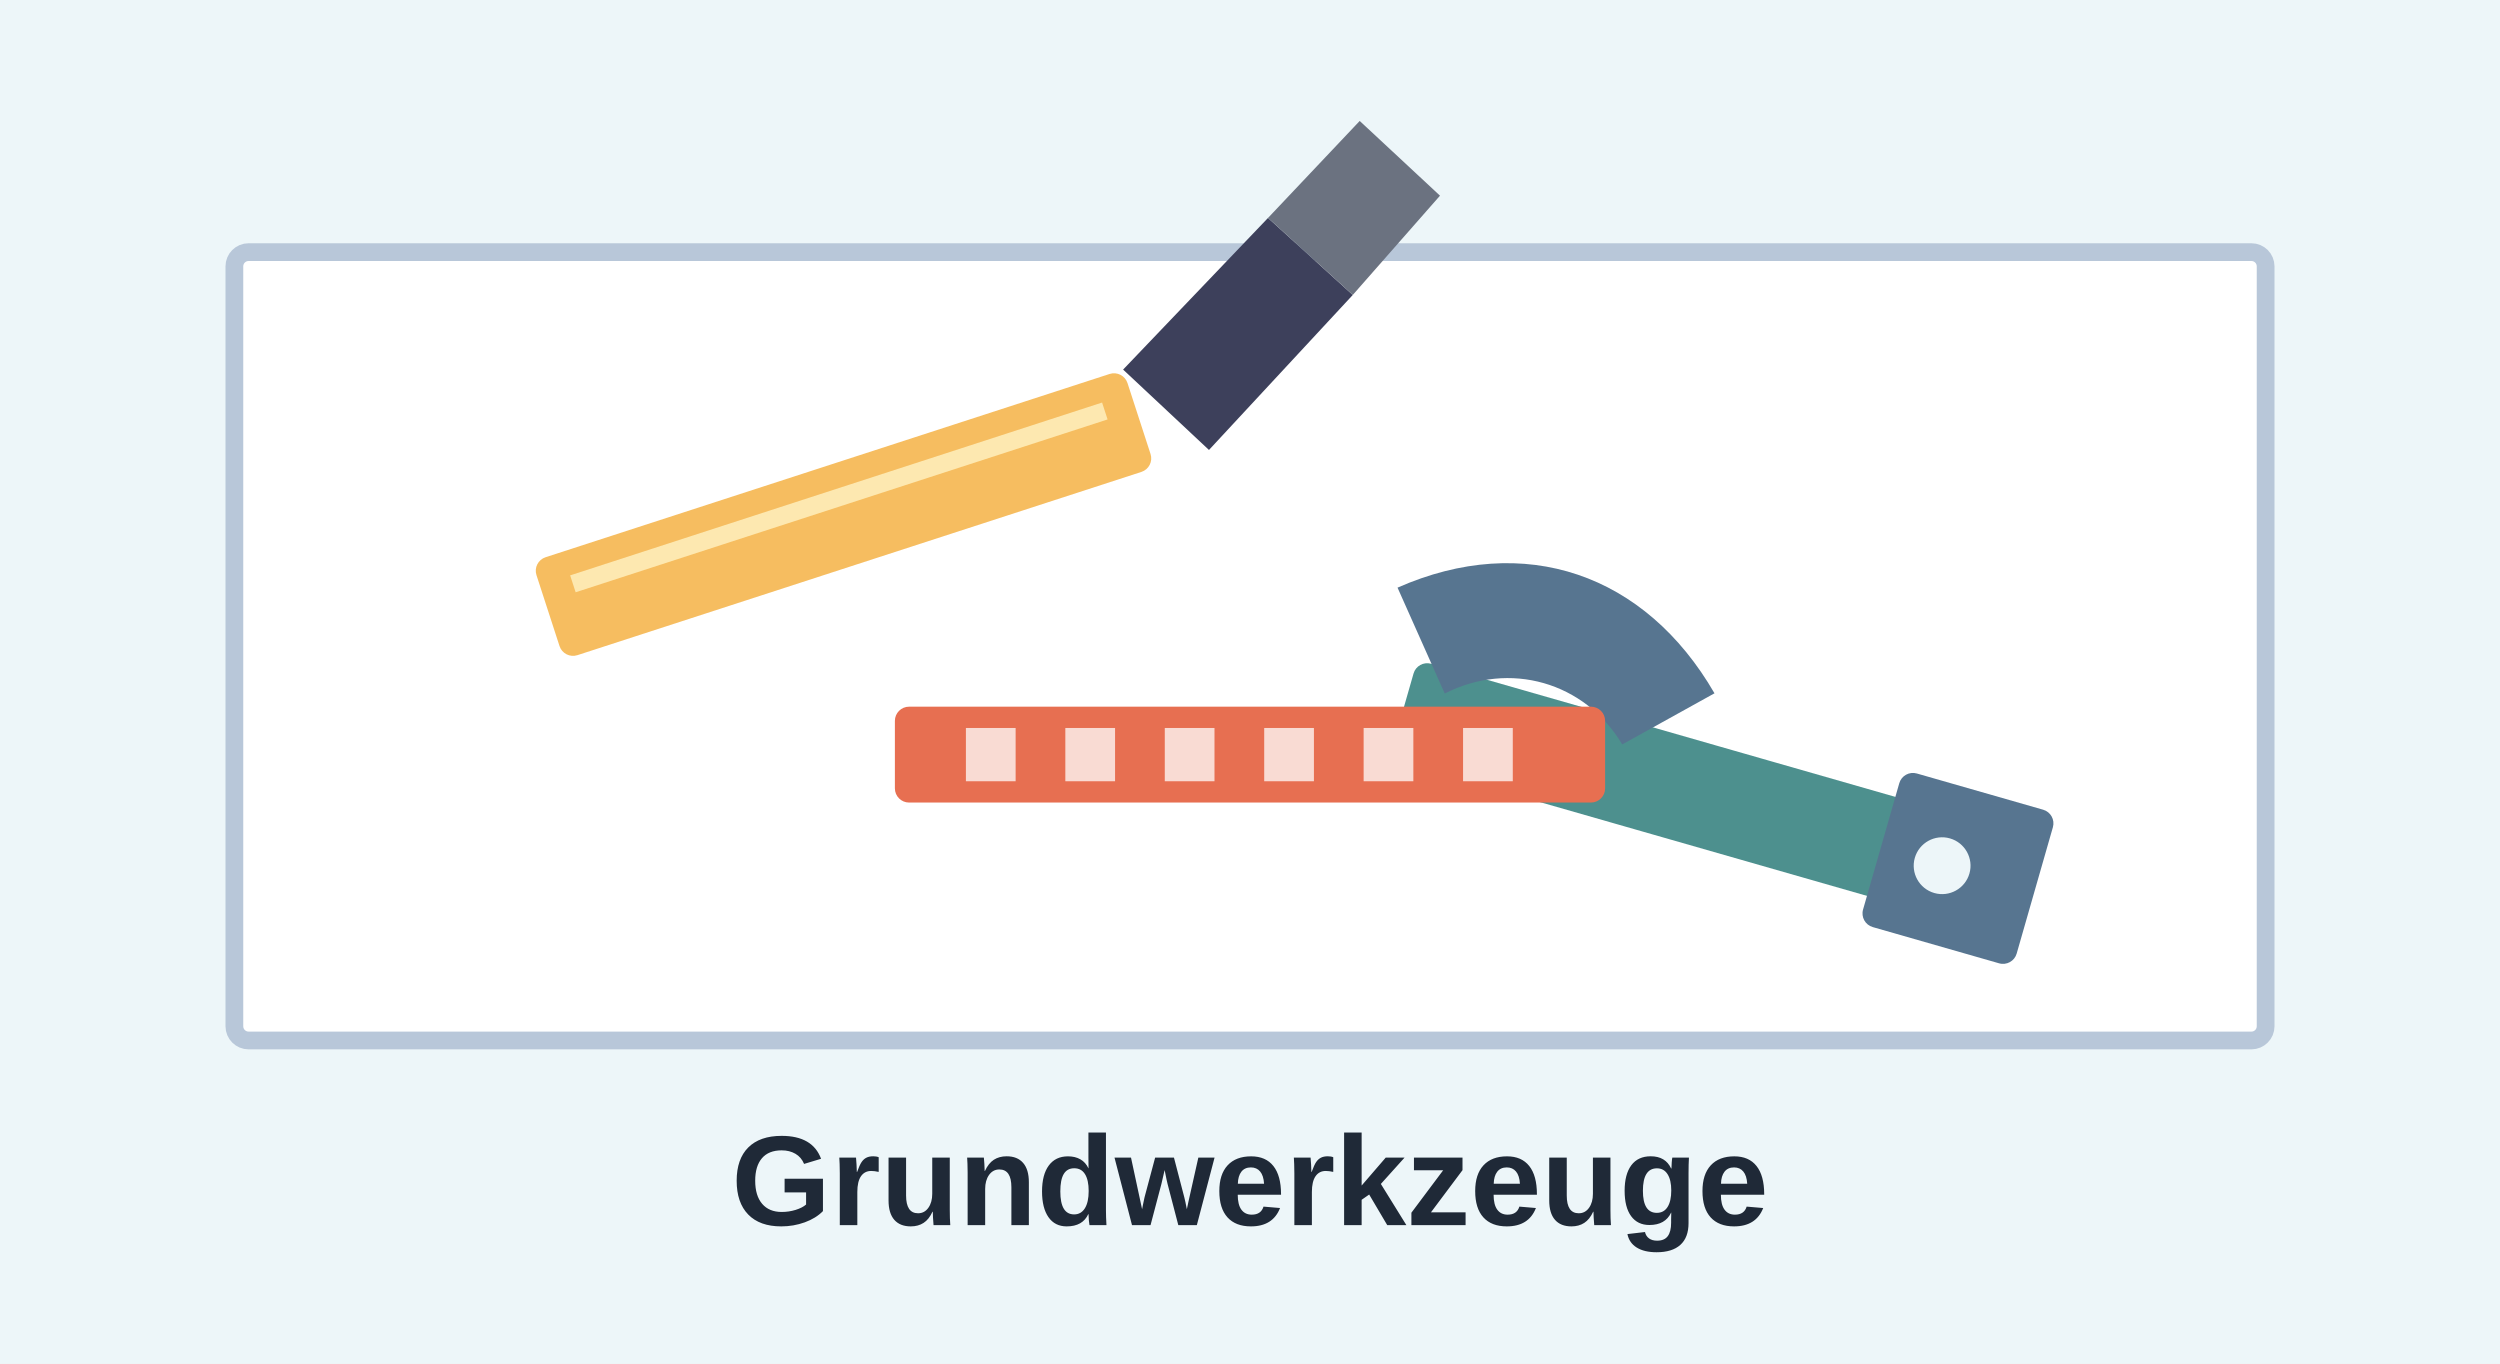
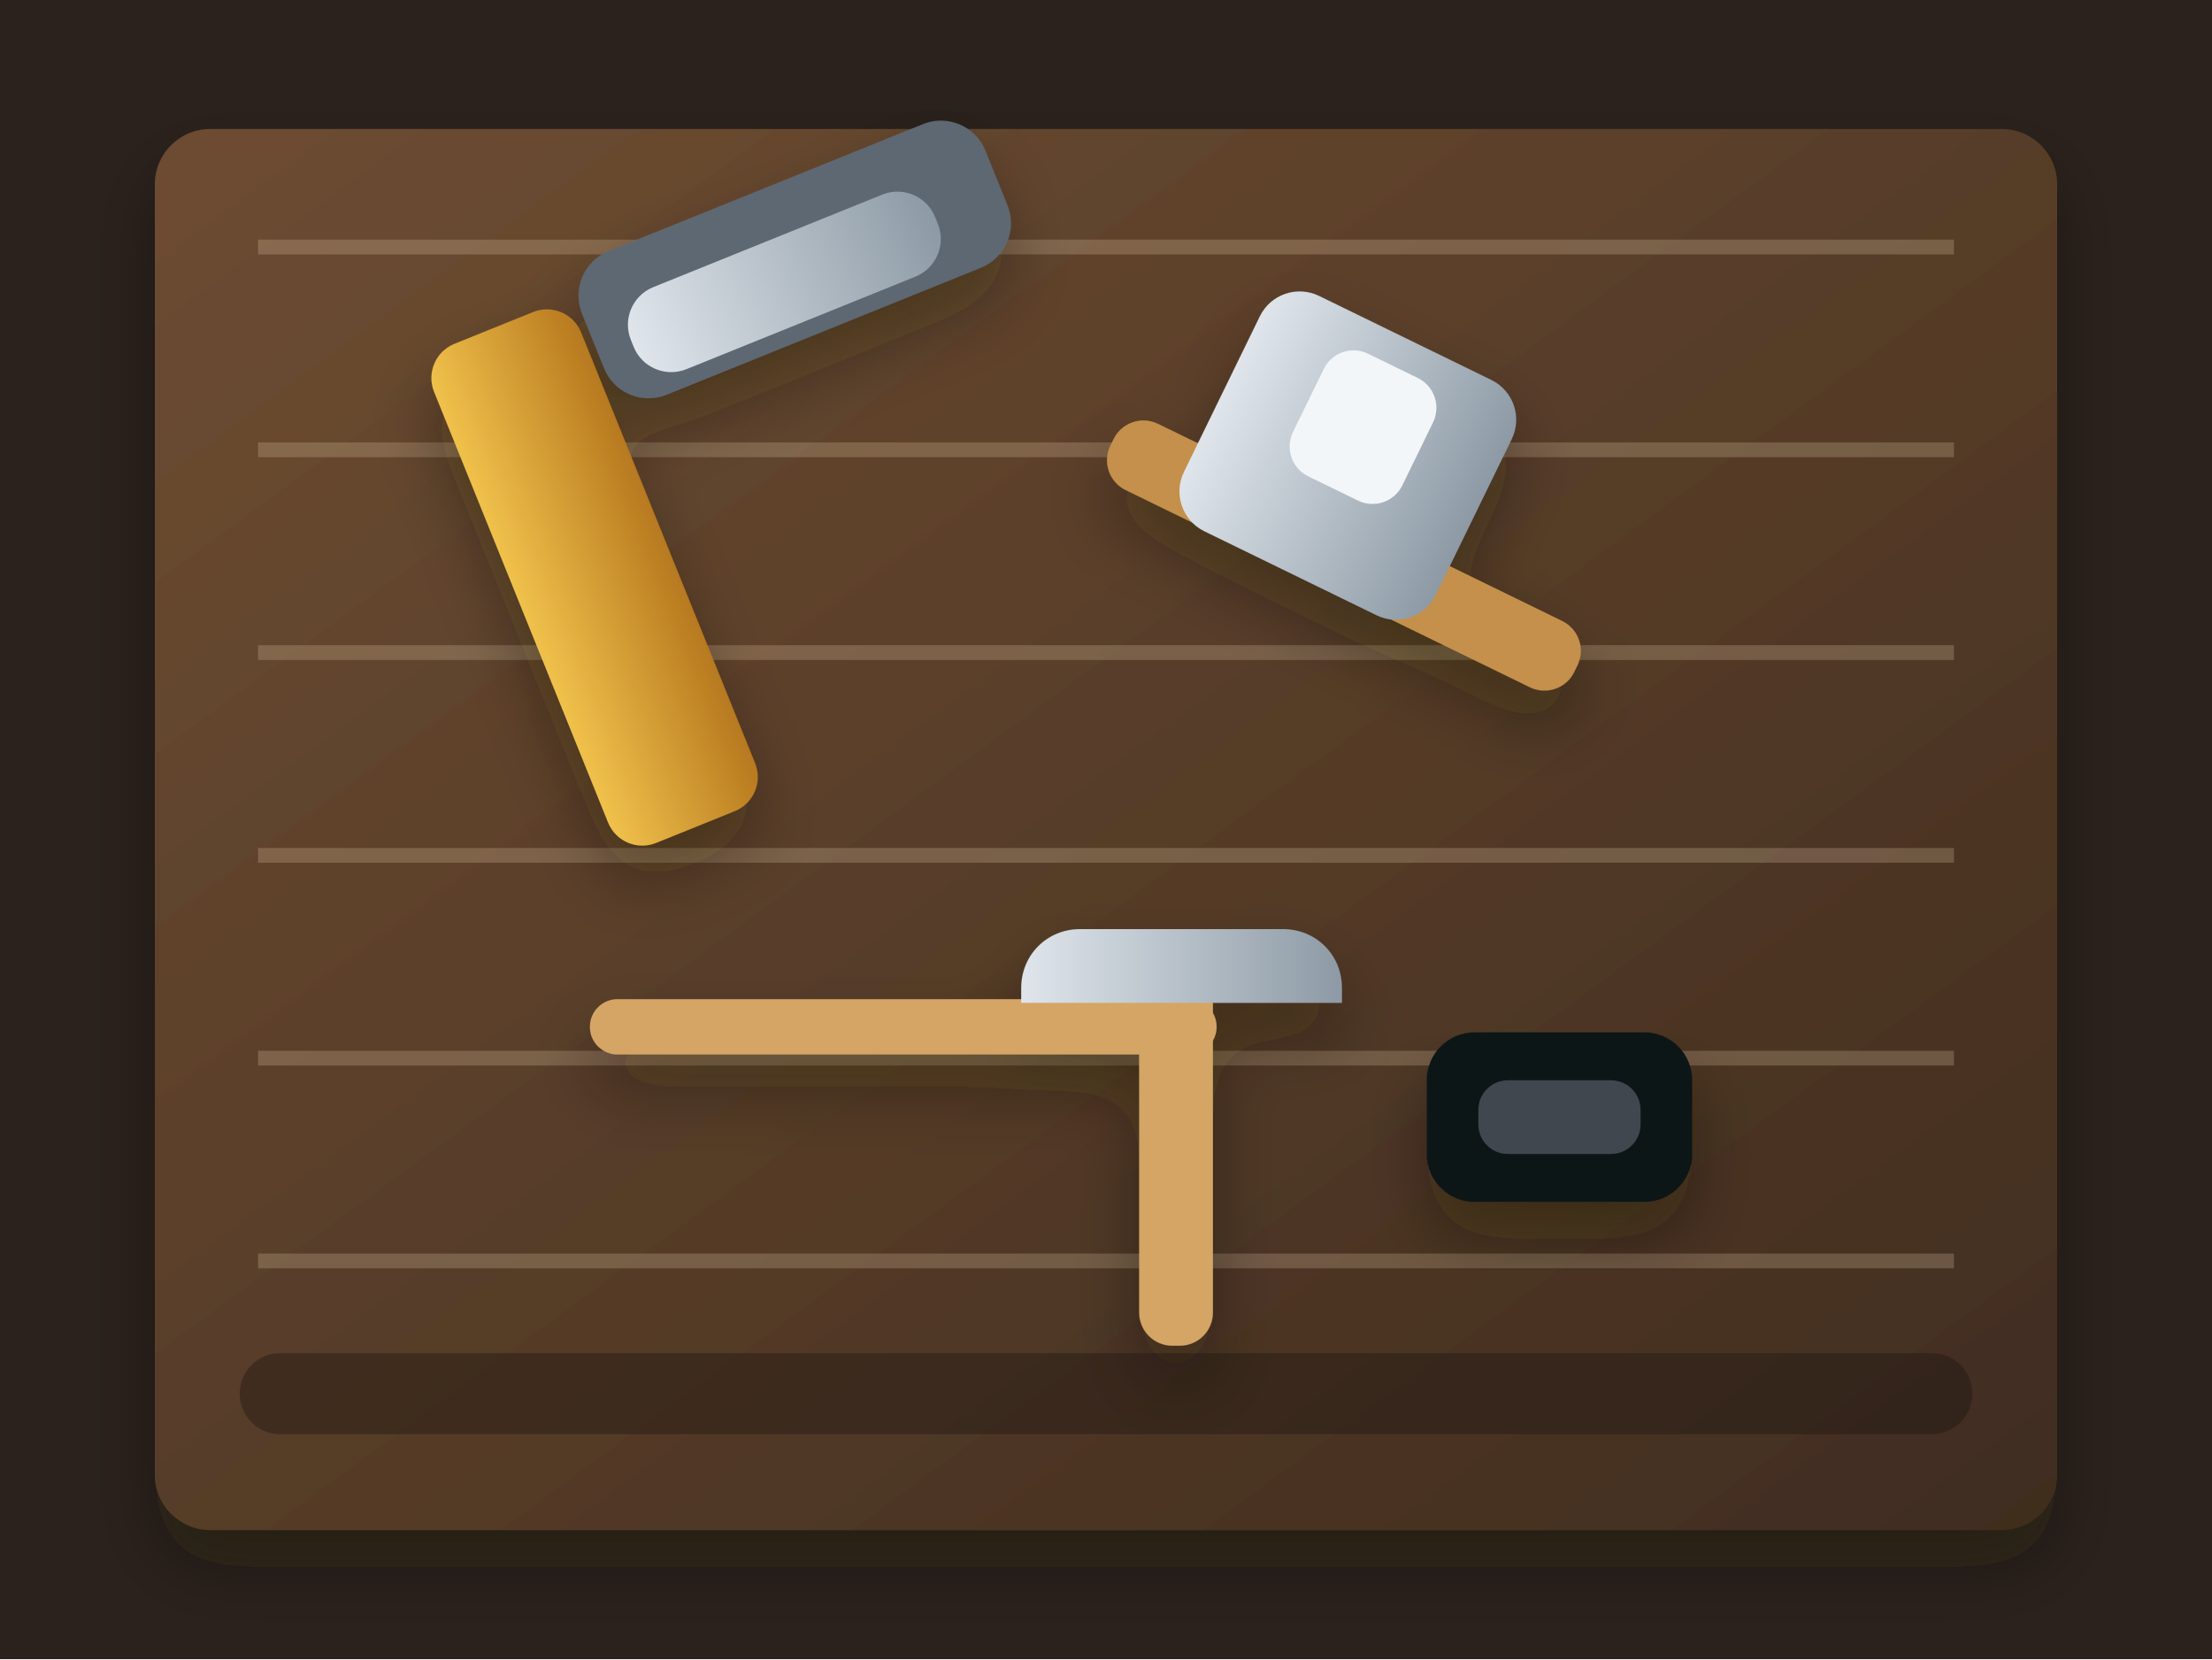
- <svg xmlns="http://www.w3.org/2000/svg" viewBox="0 0 1408 768" role="img" aria-labelledby="title desc">
-   <rect width="1408" height="768" fill="#edf6f9" />
-   <rect x="132" y="142" width="1144" height="444" rx="8" fill="#ffffff" stroke="#b8c7d9" stroke-width="10" />
-   <g transform="translate(270 225) rotate(-18)">
-     <rect x="0" y="96" width="350" height="58" rx="8" fill="#f6bd60" />
-     <rect x="18" y="110" width="315" height="10" fill="#fff3c4" opacity=".8" />
-     <path d="M350 96 L454 40 L486 96 L382 154 Z" fill="#3d405b" />
-     <path d="M454 40 L520 4 L550 58 L486 96 Z" fill="#6b7280" />
+ <svg xmlns="http://www.w3.org/2000/svg" viewBox="0 0 1200 900">
+   <defs>
+     <linearGradient id="wood" x1="0" x2="1" y1="0" y2="1">
+       <stop offset="0" stop-color="#6e4d32" />
+       <stop offset="1" stop-color="#3f2c1f" />
+     </linearGradient>
+     <linearGradient id="metal" x1="0" x2="1">
+       <stop offset="0" stop-color="#dfe5eb" />
+       <stop offset="1" stop-color="#8d9aa5" />
+     </linearGradient>
+     <linearGradient id="handle" x1="0" x2="1">
+       <stop offset="0" stop-color="#f0c14b" />
+       <stop offset="1" stop-color="#b7791f" />
+     </linearGradient>
+     <filter id="shadow" x="-20%" y="-20%" width="160%" height="160%">
+       <feDropShadow dx="0" dy="20" stdDeviation="18" flood-color="#23160d" flood-opacity="0.34" />
+     </filter>
+   </defs>
+   <rect width="1200" height="900" fill="#2b221d" />
+   <rect x="84" y="70" width="1032" height="760" rx="30" fill="url(#wood)" filter="url(#shadow)" />
+   <g opacity="0.22">
+     <path d="M140 134h920" stroke="#f3d9b8" stroke-width="8" />
+     <path d="M140 244h920" stroke="#f3d9b8" stroke-width="8" />
+     <path d="M140 354h920" stroke="#f3d9b8" stroke-width="8" />
+     <path d="M140 464h920" stroke="#f3d9b8" stroke-width="8" />
+     <path d="M140 574h920" stroke="#f3d9b8" stroke-width="8" />
+     <path d="M140 684h920" stroke="#f3d9b8" stroke-width="8" />
  </g>
-   <g transform="translate(760 215) rotate(16)">
-     <rect x="80" y="140" width="340" height="58" rx="8" fill="#4d908e" />
-     <path d="M58 104 C118 54 190 58 246 112 L204 154 C174 126 130 126 100 154 Z" fill="#577590" />
-     <rect x="360" y="124" width="90" height="90" rx="8" fill="#577590" />
-     <circle cx="396" cy="170" r="16" fill="#edf6f9" />
+   <g filter="url(#shadow)">
+     <rect x="228" y="194" width="86" height="292" rx="20" transform="rotate(-22 228 194)" fill="url(#handle)" />
+     <rect x="306" y="146" width="236" height="84" rx="26" transform="rotate(-22 306 146)" fill="#5d6873" />
+     <rect x="334" y="164" width="178" height="48" rx="22" transform="rotate(-22 334 164)" fill="url(#metal)" />
  </g>
-   <g transform="translate(504 398)">
-     <rect x="0" y="0" width="400" height="54" rx="8" fill="#e76f51" />
-     <rect x="40" y="12" width="28" height="30" fill="#ffffff" opacity=".75" />
-     <rect x="96" y="12" width="28" height="30" fill="#ffffff" opacity=".75" />
-     <rect x="152" y="12" width="28" height="30" fill="#ffffff" opacity=".75" />
-     <rect x="208" y="12" width="28" height="30" fill="#ffffff" opacity=".75" />
-     <rect x="264" y="12" width="28" height="30" fill="#ffffff" opacity=".75" />
-     <rect x="320" y="12" width="28" height="30" fill="#ffffff" opacity=".75" />
+   <g filter="url(#shadow)">
+     <rect x="612" y="222" width="280" height="40" rx="18" transform="rotate(26 612 222)" fill="#c4904c" />
+     <rect x="694" y="150" width="152" height="142" rx="24" transform="rotate(26 694 150)" fill="url(#metal)" />
+     <rect x="726" y="184" width="66" height="74" rx="18" transform="rotate(26 726 184)" fill="#f3f6f8" />
  </g>
-   <text x="704" y="690" text-anchor="middle" font-family="Arial, sans-serif" font-size="72" font-weight="700" fill="#1f2937">Grundwerkzeuge</text>
+   <g filter="url(#shadow)">
+     <rect x="320" y="542" width="340" height="30" rx="15" fill="#d5a566" />
+     <rect x="618" y="510" width="40" height="220" rx="18" fill="#d5a566" />
+     <path d="M586 504h110c18 0 32 14 32 32v8H554v-8c0-18 14-32 32-32z" fill="url(#metal)" />
+   </g>
+   <g filter="url(#shadow)">
+     <rect x="774" y="560" width="144" height="92" rx="26" fill="#101214" />
+     <rect x="802" y="586" width="88" height="40" rx="16" fill="#3f474f" />
+   </g>
+   <rect x="130" y="734" width="940" height="44" rx="22" fill="#201610" opacity="0.42" />
</svg>
